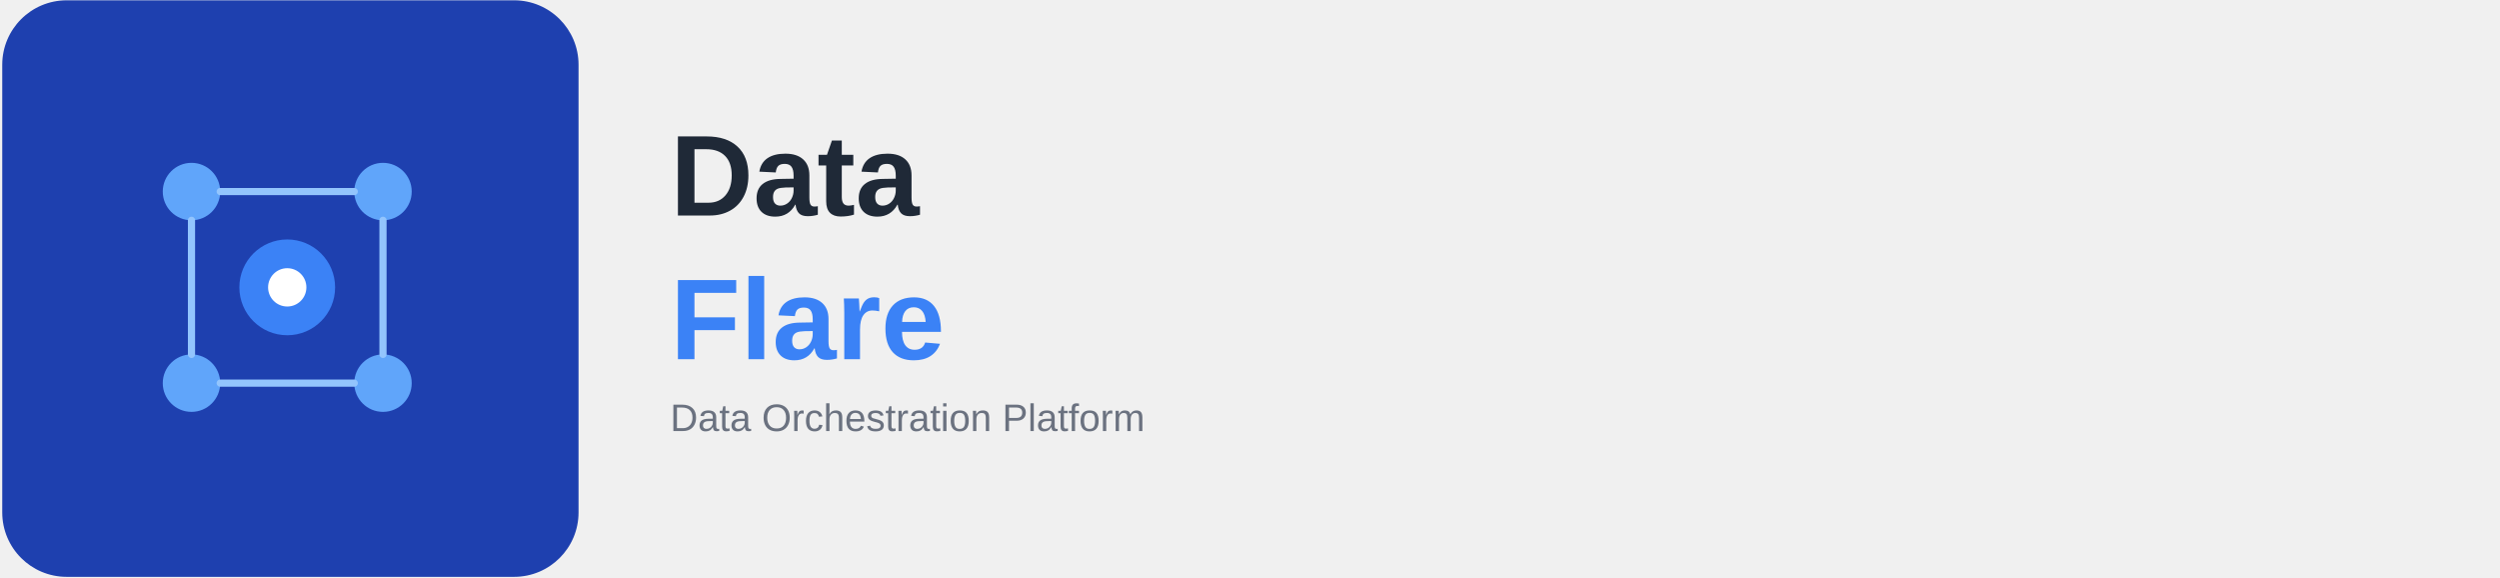
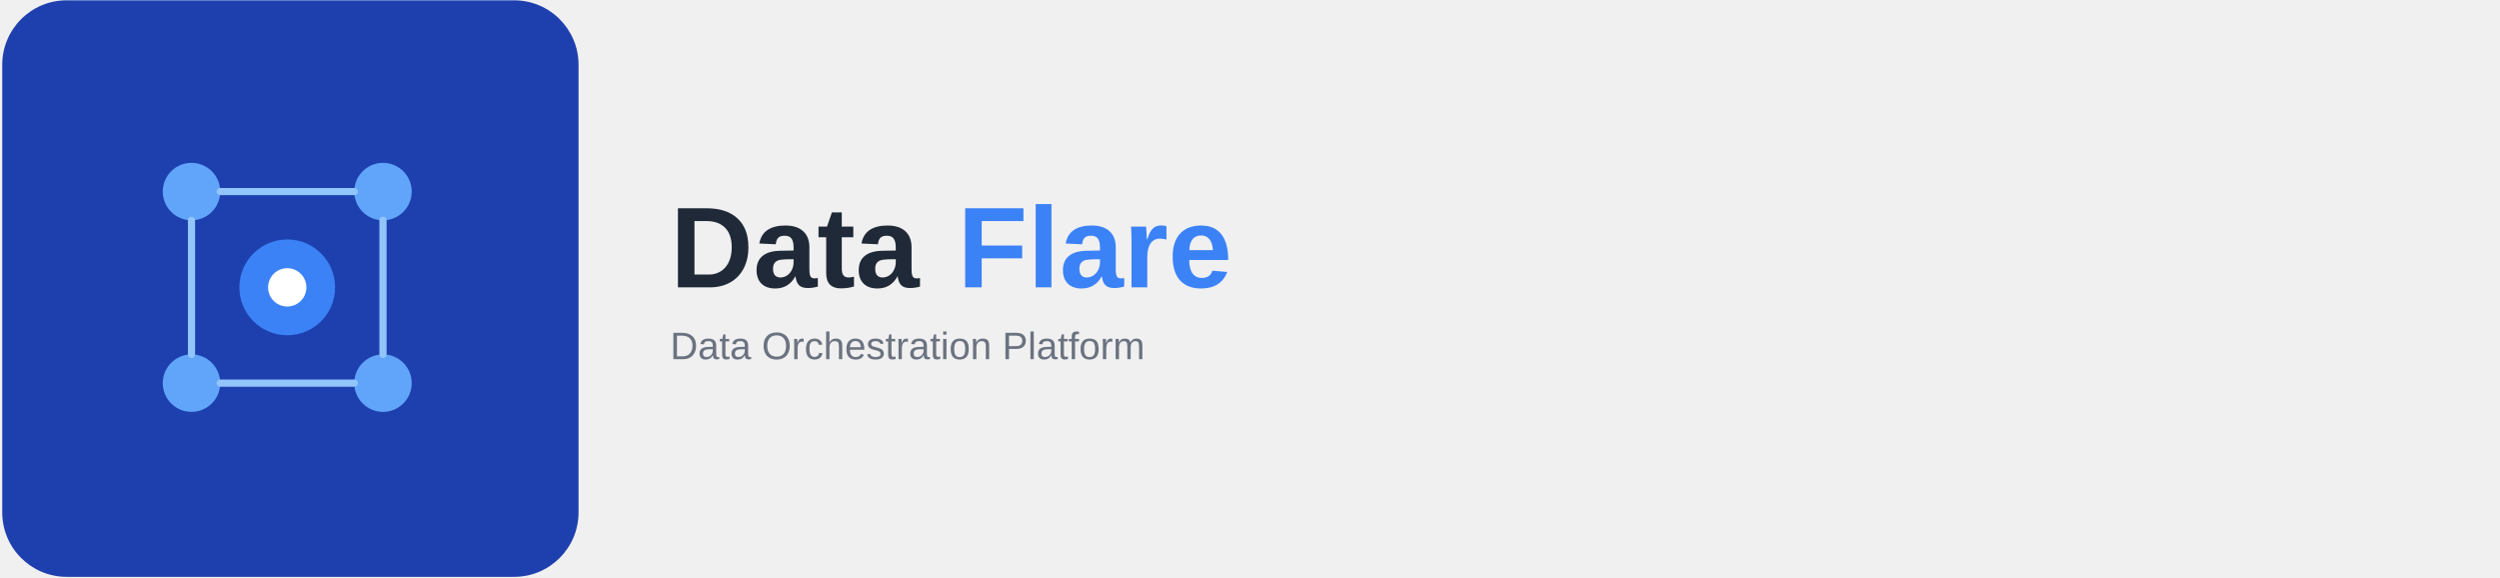
<svg xmlns="http://www.w3.org/2000/svg" width="1044" height="241" viewBox="0 0 1044 241" fill="none">
  <path d="M0.937 27.046C0.937 12.181 12.987 0.131 27.852 0.131H214.783C229.647 0.131 241.698 12.181 241.698 27.046V213.977C241.698 228.842 229.647 240.892 214.783 240.892H27.852C12.987 240.892 0.937 228.842 0.937 213.977V27.046Z" fill="#1E40AF" />
  <circle cx="80" cy="80" r="12" fill="#60A5FA" />
  <circle cx="160" cy="80" r="12" fill="#60A5FA" />
  <circle cx="80" cy="160" r="12" fill="#60A5FA" />
  <circle cx="160" cy="160" r="12" fill="#60A5FA" />
  <path d="M92 80L148 80" stroke="#93C5FD" stroke-width="3" stroke-linecap="round" />
  <path d="M80 92L80 148" stroke="#93C5FD" stroke-width="3" stroke-linecap="round" />
  <path d="M160 92L160 148" stroke="#93C5FD" stroke-width="3" stroke-linecap="round" />
  <path d="M92 160L148 160" stroke="#93C5FD" stroke-width="3" stroke-linecap="round" />
  <circle cx="120" cy="120" r="20" fill="#3B82F6" />
  <circle cx="120" cy="120" r="8" fill="#FFFFFF" />
-   <text x="280" y="90" font-family="Arial, sans-serif" font-size="48" font-weight="bold" fill="#1F2937">Data</text>
-   <text x="280" y="150" font-family="Arial, sans-serif" font-size="48" font-weight="bold" fill="#3B82F6">Flare</text>
-   <text x="280" y="180" font-family="Arial, sans-serif" font-size="16" fill="#6B7280">Data Orchestration Platform</text>
+   <text x="280" y="120" font-family="Arial, sans-serif" font-size="48" font-weight="bold" fill="#1F2937">Data</text>
+   <text x="400" y="120" font-family="Arial, sans-serif" font-size="48" font-weight="bold" fill="#3B82F6">Flare</text>
+   <text x="280" y="150" font-family="Arial, sans-serif" font-size="16" fill="#6B7280">Data Orchestration Platform</text>
</svg>
